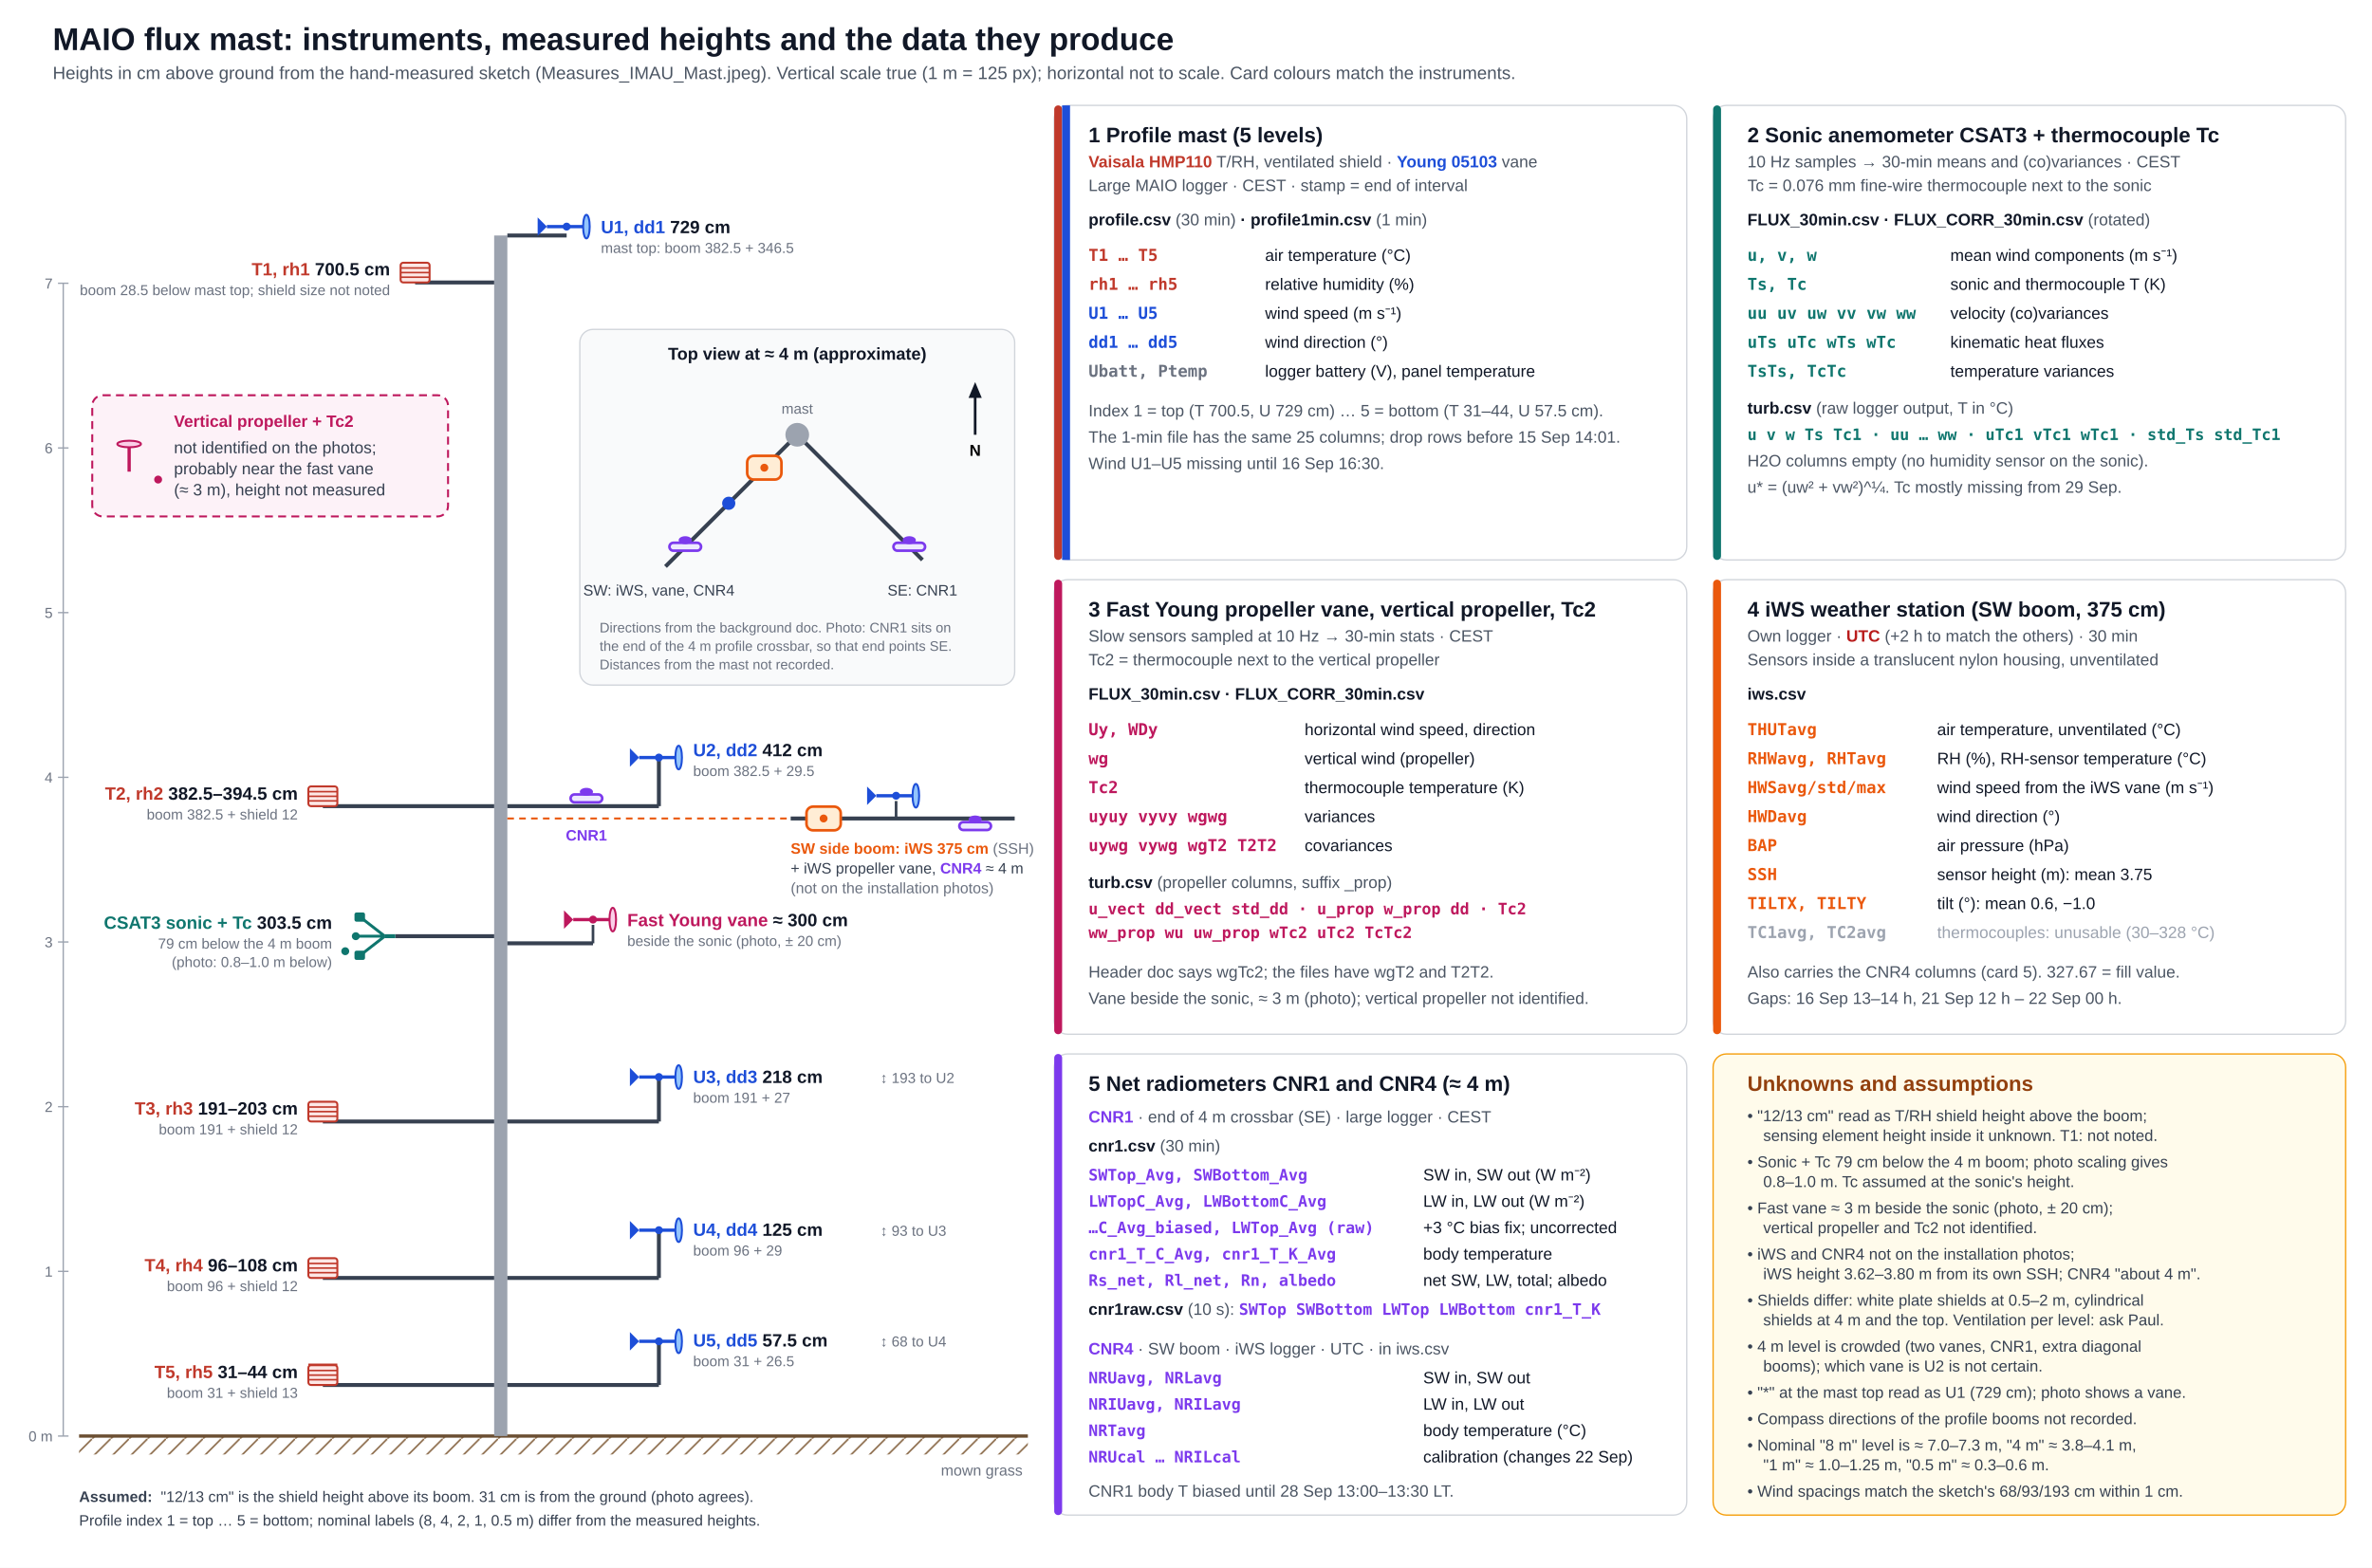
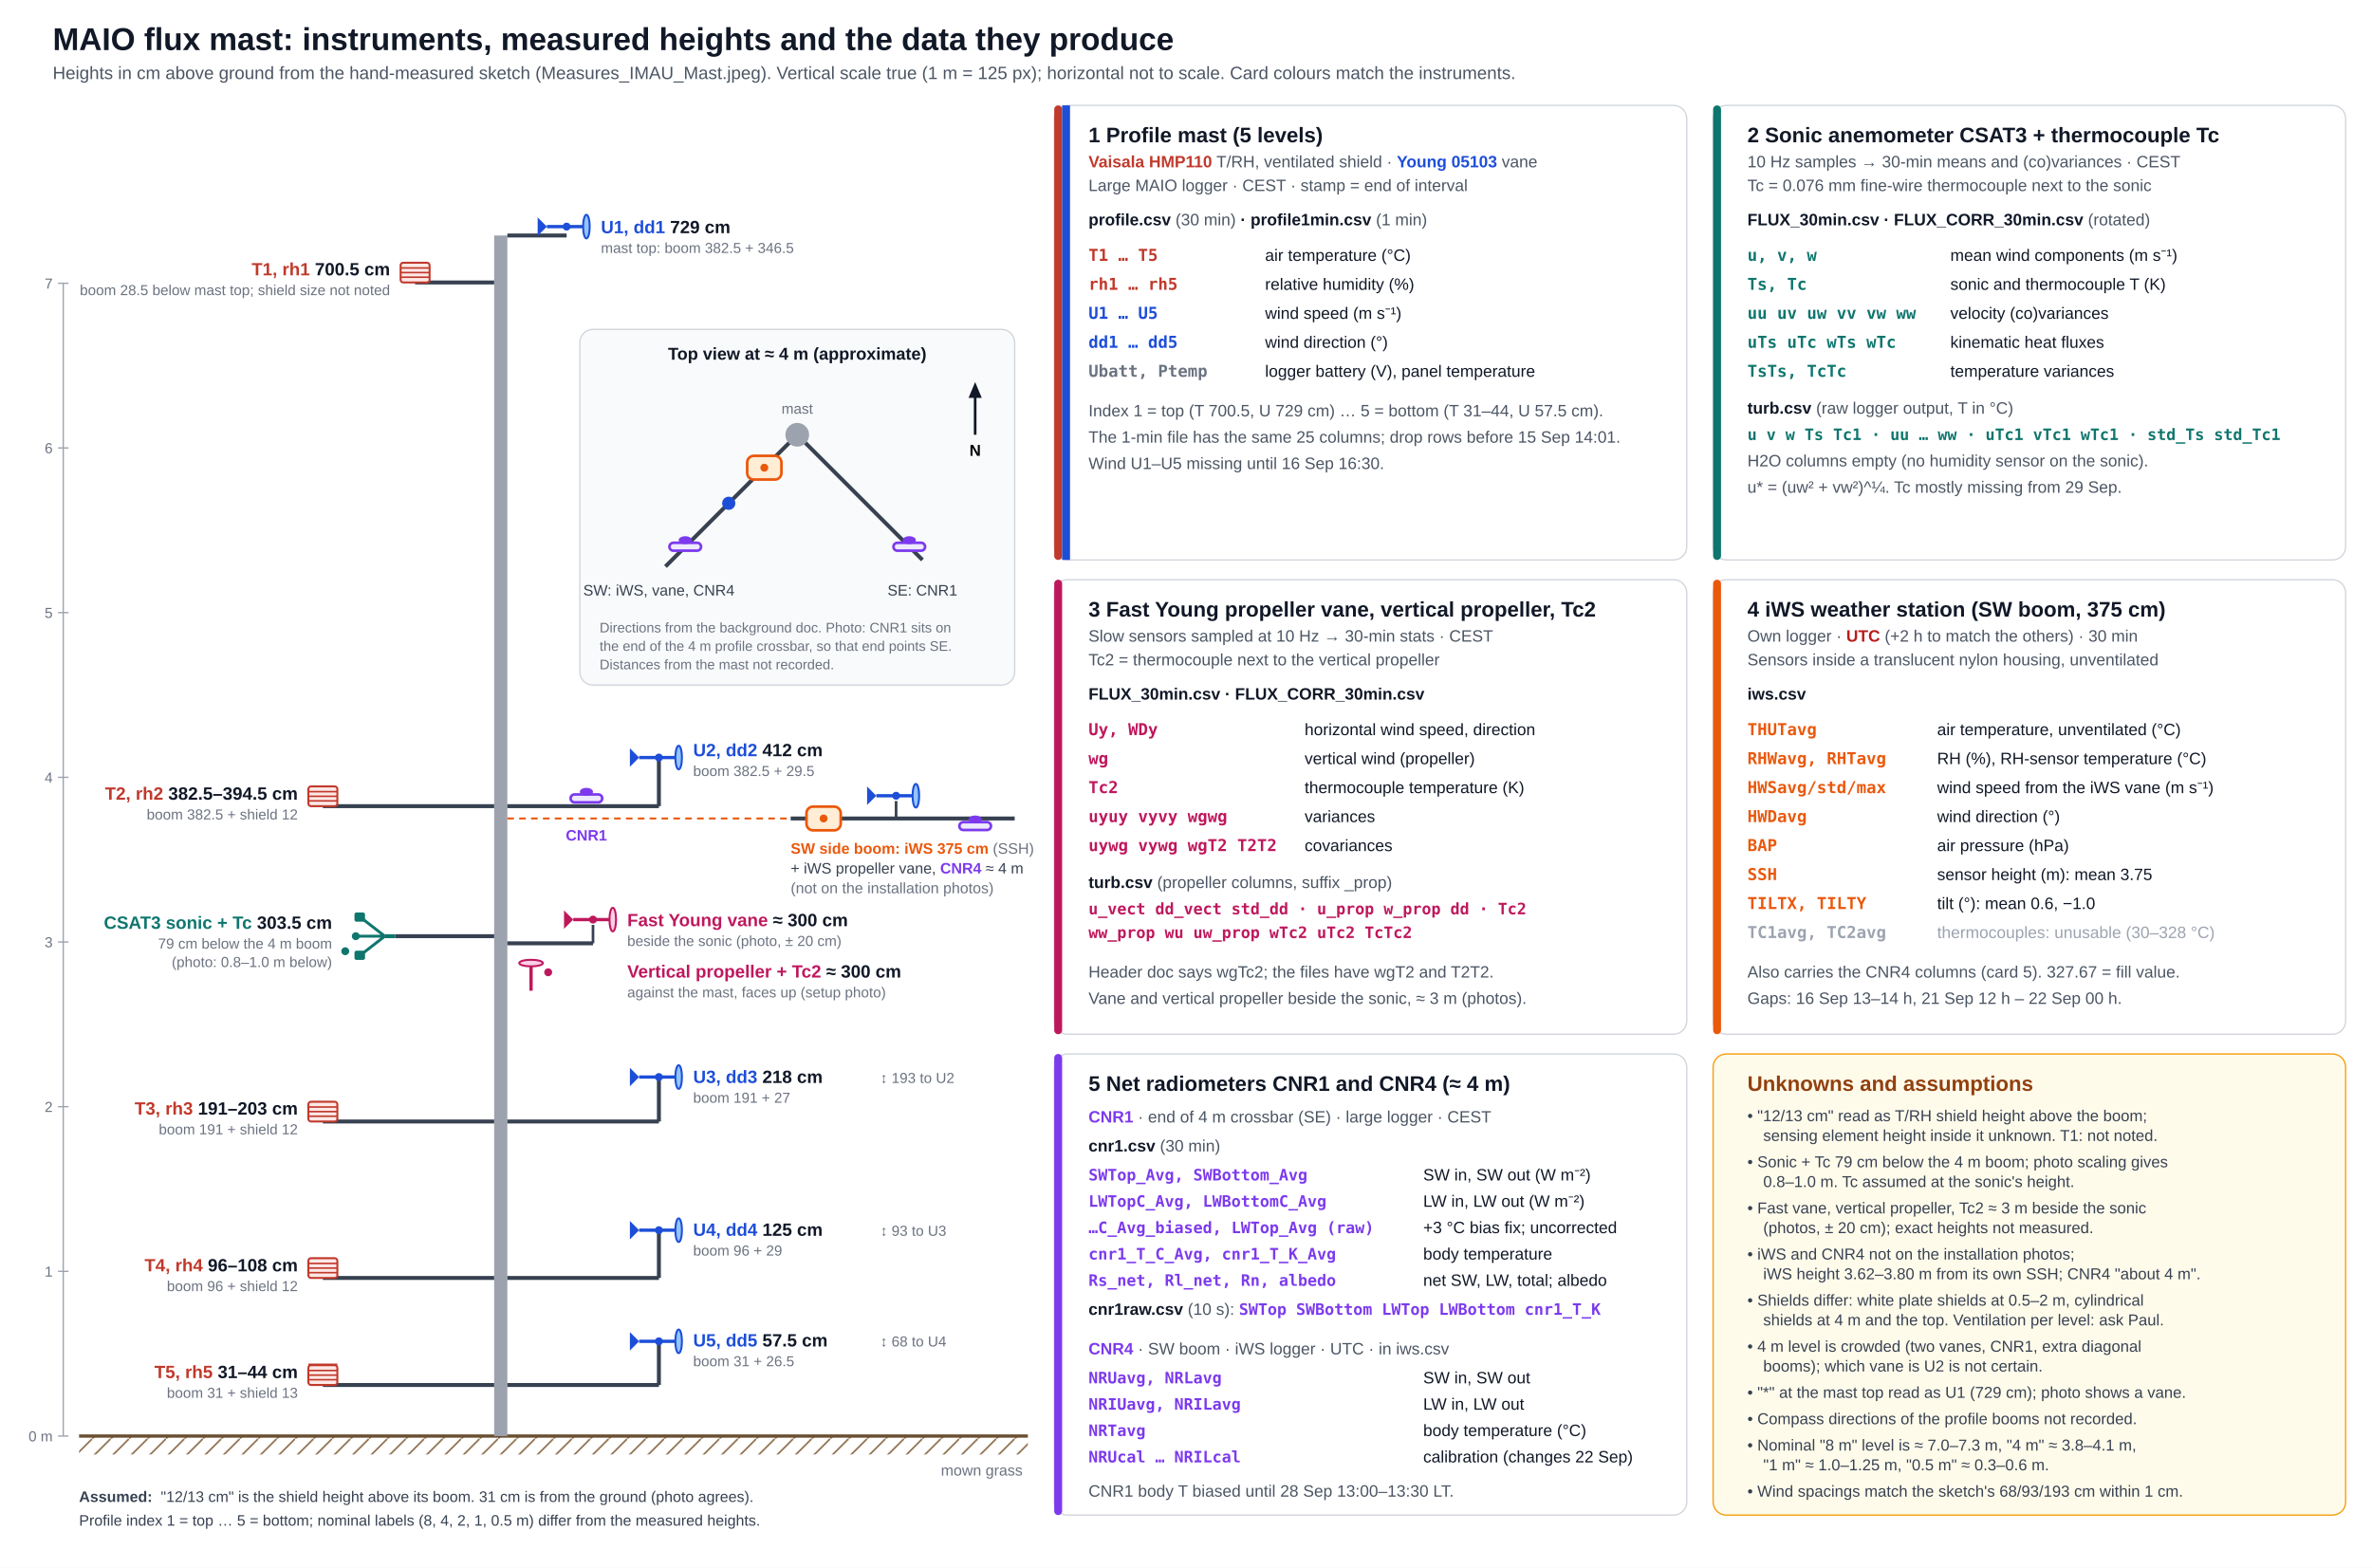
<svg xmlns="http://www.w3.org/2000/svg" width="1800" height="1190" viewBox="0 0 1800 1190" font-family="Segoe UI, Arial, sans-serif">
  <defs>
    <g id="shield">
      <rect x="-11" y="-15" width="22" height="15" rx="2" fill="#fde8e6" stroke="#c0392b" stroke-width="1.5" />
      <line x1="-11" y1="-11" x2="11" y2="-11" stroke="#c0392b" stroke-width="1.2" />
      <line x1="-11" y1="-7.5" x2="11" y2="-7.5" stroke="#c0392b" stroke-width="1.2" />
      <line x1="-11" y1="-4" x2="11" y2="-4" stroke="#c0392b" stroke-width="1.2" />
    </g>
    <g id="vane">
      <line x1="-15" y1="0" x2="13" y2="0" stroke="#1d4ed8" stroke-width="2.5" />
      <path d="M-15,0 L-22,-7 L-22,7 Z" fill="#1d4ed8" />
      <ellipse cx="15" cy="0" rx="2.5" ry="9" fill="#93c5fd" stroke="#1d4ed8" stroke-width="1.5" />
      <circle cx="0" cy="0" r="3" fill="#1d4ed8" />
    </g>
    <g id="vanef">
      <line x1="-15" y1="0" x2="13" y2="0" stroke="#be185d" stroke-width="2.5" />
      <path d="M-15,0 L-22,-7 L-22,7 Z" fill="#be185d" />
      <ellipse cx="15" cy="0" rx="2.5" ry="9" fill="#fbcfe8" stroke="#be185d" stroke-width="1.5" />
      <circle cx="0" cy="0" r="3" fill="#be185d" />
    </g>
    <g id="sonic">
      <line x1="0" y1="0" x2="-8" y2="0" stroke="#0f766e" stroke-width="3" />
      <path d="M-8,0 L-26,-14 M-8,0 L-26,14 M-8,0 L-30,0" stroke="#0f766e" stroke-width="2.2" fill="none" />
      <rect x="-31" y="-18" width="8" height="7" rx="1.5" fill="#0f766e" />
      <rect x="-31" y="11" width="8" height="7" rx="1.5" fill="#0f766e" />
      <circle cx="-30" cy="0" r="3" fill="#0f766e" />
    </g>
    <g id="iws">
      <rect x="-13" y="-9" width="26" height="18" rx="5" fill="#ffedd5" stroke="#ea580c" stroke-width="2" />
      <circle cx="0" cy="0" r="3" fill="#ea580c" />
    </g>
    <g id="cnr">
      <rect x="-12" y="-3" width="24" height="6" rx="3" fill="#ede9fe" stroke="#7c3aed" stroke-width="2" />
      <ellipse cx="0" cy="-5" rx="5" ry="3" fill="#7c3aed" />
    </g>
    <g id="prop">
      <line x1="0" y1="10" x2="0" y2="-10" stroke="#be185d" stroke-width="2.5" />
      <ellipse cx="0" cy="-11" rx="9" ry="2.5" fill="#fbcfe8" stroke="#be185d" stroke-width="1.5" />
    </g>
    <pattern id="hatch" width="14" height="14" patternUnits="userSpaceOnUse">
      <path d="M0,14 L14,0" stroke="#8b6b4a" stroke-width="1.2" />
    </pattern>
  </defs>
  <rect width="1800" height="1190" fill="#ffffff" />
  <text x="40" y="38" font-size="24" font-weight="700" fill="#111827">MAIO flux mast: instruments, measured heights and the data they produce</text>
  <text x="40" y="60" font-size="13.5" fill="#4b5563">Heights in cm above ground from the hand-measured sketch (Measures_IMAU_Mast.jpeg). Vertical scale true (1 m = 125 px); horizontal not to scale. Card colours match the instruments.</text>
  <g font-size="11" fill="#6b7280" stroke="#9ca3af">
    <line x1="48" y1="1090" x2="48" y2="215" stroke-width="1" />
    <line x1="44" y1="1090" x2="52" y2="1090" />
    <line x1="44" y1="965" x2="52" y2="965" />
    <line x1="44" y1="840" x2="52" y2="840" />
    <line x1="44" y1="715" x2="52" y2="715" />
    <line x1="44" y1="590" x2="52" y2="590" />
    <line x1="44" y1="465" x2="52" y2="465" />
    <line x1="44" y1="340" x2="52" y2="340" />
    <line x1="44" y1="215" x2="52" y2="215" />
    <g stroke="none" text-anchor="end">
      <text x="40" y="1094">0 m</text>
      <text x="40" y="969">1</text>
      <text x="40" y="844">2</text>
      <text x="40" y="719">3</text>
      <text x="40" y="594">4</text>
      <text x="40" y="469">5</text>
      <text x="40" y="344">6</text>
      <text x="40" y="219">7</text>
    </g>
  </g>
  <rect x="60" y="1090" width="720" height="14" fill="url(#hatch)" />
  <line x1="60" y1="1090" x2="780" y2="1090" stroke="#6b4f33" stroke-width="2.5" />
  <text x="776" y="1120" font-size="11.5" fill="#6b7280" text-anchor="end">mown grass</text>
  <rect x="375" y="178.75" width="10" height="911.25" fill="#9ca3af" />
  <g stroke="#374151" stroke-width="3">
    <line x1="245" y1="1051.25" x2="375" y2="1051.25" />
    <line x1="245" y1="970" x2="375" y2="970" />
    <line x1="245" y1="851.25" x2="375" y2="851.25" />
    <line x1="245" y1="611.9" x2="375" y2="611.9" />
    <line x1="315" y1="214.4" x2="375" y2="214.4" />
  </g>
  <use href="#shield" x="245" y="1051.25" transform="translate(0,0)" />
  <rect x="234" y="1035" width="22" height="1.5" fill="#c0392b" />
  <use href="#shield" x="245" y="970" />
  <use href="#shield" x="245" y="851.25" />
  <use href="#shield" x="245" y="611.9" />
  <use href="#shield" x="315" y="214.4" />
  <g font-size="13.5" text-anchor="end">
    <text x="226" y="1046" fill="#c0392b" font-weight="700">T5, rh5 <tspan fill="#111827" font-weight="600">31–44 cm</tspan>
    </text>
    <text x="226" y="1061" fill="#6b7280" font-size="11">boom 31 + shield 13</text>
    <text x="226" y="965" fill="#c0392b" font-weight="700">T4, rh4 <tspan fill="#111827" font-weight="600">96–108 cm</tspan>
    </text>
    <text x="226" y="980" fill="#6b7280" font-size="11">boom 96 + shield 12</text>
    <text x="226" y="846" fill="#c0392b" font-weight="700">T3, rh3 <tspan fill="#111827" font-weight="600">191–203 cm</tspan>
    </text>
    <text x="226" y="861" fill="#6b7280" font-size="11">boom 191 + shield 12</text>
    <text x="226" y="607" fill="#c0392b" font-weight="700">T2, rh2 <tspan fill="#111827" font-weight="600">382.5–394.5 cm</tspan>
    </text>
    <text x="226" y="622" fill="#6b7280" font-size="11">boom 382.5 + shield 12</text>
    <text x="296" y="209" fill="#c0392b" font-weight="700">T1, rh1 <tspan fill="#111827" font-weight="600">700.5 cm</tspan>
    </text>
    <text x="296" y="224" fill="#6b7280" font-size="11">boom 28.5 below mast top; shield size not noted</text>
  </g>
  <g stroke="#374151" stroke-width="3">
    <line x1="385" y1="1051.25" x2="500" y2="1051.25" />
    <line x1="500" y1="1051.25" x2="500" y2="1018.1" />
    <line x1="385" y1="970" x2="500" y2="970" />
    <line x1="500" y1="970" x2="500" y2="933.75" />
    <line x1="385" y1="851.25" x2="500" y2="851.25" />
    <line x1="500" y1="851.25" x2="500" y2="817.5" />
    <line x1="385" y1="611.9" x2="500" y2="611.9" />
    <line x1="500" y1="611.9" x2="500" y2="575" />
    <line x1="385" y1="178.75" x2="430" y2="178.75" />
  </g>
  <use href="#vane" x="500" y="1018.1" />
  <use href="#vane" x="500" y="933.75" />
  <use href="#vane" x="500" y="817.5" />
  <use href="#vane" x="500" y="575" />
  <use href="#vane" x="430" y="172" />
  <g font-size="13.5">
    <text x="526" y="1022" fill="#1d4ed8" font-weight="700">U5, dd5 <tspan fill="#111827" font-weight="600">57.5 cm</tspan>
    </text>
    <text x="526" y="1037" fill="#6b7280" font-size="11">boom 31 + 26.5</text>
    <text x="526" y="938" fill="#1d4ed8" font-weight="700">U4, dd4 <tspan fill="#111827" font-weight="600">125 cm</tspan>
    </text>
    <text x="526" y="953" fill="#6b7280" font-size="11">boom 96 + 29</text>
    <text x="526" y="822" fill="#1d4ed8" font-weight="700">U3, dd3 <tspan fill="#111827" font-weight="600">218 cm</tspan>
    </text>
    <text x="526" y="837" fill="#6b7280" font-size="11">boom 191 + 27</text>
    <text x="526" y="574" fill="#1d4ed8" font-weight="700">U2, dd2 <tspan fill="#111827" font-weight="600">412 cm</tspan>
    </text>
    <text x="526" y="589" fill="#6b7280" font-size="11">boom 382.5 + 29.5</text>
    <text x="456" y="177" fill="#1d4ed8" font-weight="700">U1, dd1 <tspan fill="#111827" font-weight="600">729 cm</tspan>
    </text>
    <text x="456" y="192" fill="#6b7280" font-size="11">mast top: boom 382.5 + 346.5</text>
  </g>
  <g font-size="11" fill="#6b7280">
    <text x="668" y="1022">↕ 68 to U4</text>
    <text x="668" y="938">↕ 93 to U3</text>
    <text x="668" y="822">↕ 193 to U2</text>
  </g>
  <line x1="300" y1="710.6" x2="375" y2="710.6" stroke="#374151" stroke-width="3" />
  <use href="#sonic" x="300" y="710.6" />
  <circle cx="262" cy="722" r="3" fill="#0f766e" />
  <g font-size="13.5" text-anchor="end">
    <text x="252" y="705" fill="#0f766e" font-weight="700">CSAT3 sonic + Tc <tspan fill="#111827" font-weight="600">303.5 cm</tspan>
    </text>
    <text x="252" y="720" fill="#6b7280" font-size="11">79 cm below the 4 m boom</text>
    <text x="252" y="734" fill="#6b7280" font-size="11">(photo: 0.8–1.0 m below)</text>
  </g>
  <line x1="385" y1="716" x2="450" y2="716" stroke="#374151" stroke-width="3" />
  <line x1="450" y1="716" x2="450" y2="702" stroke="#374151" stroke-width="2" />
  <use href="#vanef" x="450" y="698" />
  <g font-size="13.5">
    <text x="476" y="703" fill="#be185d" font-weight="700">Fast Young vane <tspan fill="#111827" font-weight="600">≈ 300 cm</tspan>
    </text>
    <text x="476" y="718" fill="#6b7280" font-size="11">beside the sonic (photo, ± 20 cm)</text>
  </g>
+   <use href="#prop" x="403" y="742" />
+   <circle cx="416" cy="738" r="3" fill="#be185d" />
+   <g font-size="13.5">
+     <text x="476" y="742" fill="#be185d" font-weight="700">Vertical propeller + Tc2 <tspan fill="#111827" font-weight="600">≈ 300 cm</tspan>
+     </text>
+     <text x="476" y="757" fill="#6b7280" font-size="11">against the mast, faces up (setup photo)</text>
+   </g>
  <use href="#cnr" x="445" y="606" />
  <text x="445" y="638" font-size="11.5" fill="#7c3aed" font-weight="700" text-anchor="middle">CNR1</text>
  <line x1="385" y1="621.25" x2="600" y2="621.25" stroke="#ea580c" stroke-width="1.5" stroke-dasharray="5 4" />
  <line x1="600" y1="621.25" x2="770" y2="621.25" stroke="#374151" stroke-width="3" />
  <use href="#iws" x="625" y="621.25" />
  <line x1="680" y1="621.25" x2="680" y2="608" stroke="#374151" stroke-width="2" />
  <use href="#vane" x="680" y="604" />
  <use href="#cnr" x="740" y="627" />
  <g font-size="11.5">
    <text x="600" y="648" fill="#ea580c" font-weight="700">SW side boom: iWS 375 cm <tspan fill="#6b7280" font-weight="400">(SSH)</tspan>
    </text>
    <text x="600" y="663" fill="#374151">+ iWS propeller vane, <tspan fill="#7c3aed" font-weight="700">CNR4</tspan> ≈ 4 m</text>
    <text x="600" y="678" fill="#6b7280">(not on the installation photos)</text>
-   </g>
-   <rect x="70" y="300" width="270" height="92" rx="8" fill="#fdf2f8" stroke="#be185d" stroke-width="1.5" stroke-dasharray="6 4" />
-   <use href="#prop" x="98" y="348" />
-   <circle cx="120" cy="364" r="3" fill="#be185d" />
-   <g font-size="12.5">
-     <text x="132" y="324" fill="#be185d" font-weight="700">Vertical propeller + Tc2</text>
-     <text x="132" y="344" fill="#374151">not identified on the photos;</text>
-     <text x="132" y="360" fill="#374151">probably near the fast vane</text>
-     <text x="132" y="376" fill="#374151">(≈ 3 m), height not measured</text>
  </g>
  <rect x="440" y="250" width="330" height="270" rx="10" fill="#f9fafb" stroke="#d1d5db" />
  <text x="605" y="273" font-size="13" font-weight="700" fill="#111827" text-anchor="middle">Top view at ≈ 4 m (approximate)</text>
  <line x1="740" y1="330" x2="740" y2="296" stroke="#111827" stroke-width="2" />
  <path d="M740,290 L735,302 L745,302 Z" fill="#111827" />
  <text x="740" y="346" font-size="12" font-weight="700" text-anchor="middle">N</text>
  <line x1="605" y1="330" x2="505" y2="430" stroke="#374151" stroke-width="3" />
  <line x1="605" y1="330" x2="700" y2="425" stroke="#374151" stroke-width="3" />
  <circle cx="605" cy="330" r="9" fill="#9ca3af" />
  <text x="605" y="314" font-size="11" fill="#6b7280" text-anchor="middle">mast</text>
  <use href="#iws" x="580" y="355" />
  <circle cx="553" cy="382" r="5" fill="#1d4ed8" />
  <use href="#cnr" x="520" y="415" />
  <use href="#cnr" x="690" y="415" />
  <text x="500" y="452" font-size="11.5" fill="#374151" text-anchor="middle">SW: iWS, vane, CNR4</text>
  <text x="700" y="452" font-size="11.5" fill="#374151" text-anchor="middle">SE: CNR1</text>
  <text x="455" y="480" font-size="10.5" fill="#6b7280">Directions from the background doc. Photo: CNR1 sits on</text>
  <text x="455" y="494" font-size="10.5" fill="#6b7280">the end of the 4 m profile crossbar, so that end points SE.</text>
  <text x="455" y="508" font-size="10.5" fill="#6b7280">Distances from the mast not recorded.</text>
  <g font-size="11.5" fill="#374151">
    <text x="60" y="1140" font-weight="700">Assumed:</text>
    <text x="122" y="1140">"12/13 cm" is the shield height above its boom. 31 cm is from the ground (photo agrees).</text>
    <text x="60" y="1158">Profile index 1 = top … 5 = bottom; nominal labels (8, 4, 2, 1, 0.5 m) differ from the measured heights.</text>
  </g>
  <g font-size="12.5" fill="#111827">
    <rect x="800" y="80" width="480" height="345" rx="10" fill="#ffffff" stroke="#d1d5db" />
    <rect x="800" y="80" width="6" height="345" rx="3" fill="#c0392b" />
    <rect x="806" y="80" width="6" height="345" fill="#1d4ed8" />
    <text x="826" y="108" font-size="16" font-weight="700">1  Profile mast (5 levels)</text>
    <text x="826" y="127" fill="#4b5563">
      <tspan fill="#c0392b" font-weight="600">Vaisala HMP110</tspan> T/RH, ventilated shield · <tspan fill="#1d4ed8" font-weight="600">Young 05103</tspan> vane</text>
    <text x="826" y="145" fill="#4b5563">Large MAIO logger · CEST · stamp = end of interval</text>
    <text x="826" y="171" font-weight="700">profile.csv <tspan font-weight="400" fill="#4b5563">(30 min)</tspan> · profile1min.csv <tspan font-weight="400" fill="#4b5563">(1 min)</tspan>
    </text>
    <g font-family="Consolas, monospace" font-weight="700">
      <text x="826" y="198" fill="#c0392b">T1 … T5</text>
      <text x="826" y="220" fill="#c0392b">rh1 … rh5</text>
      <text x="826" y="242" fill="#1d4ed8">U1 … U5</text>
      <text x="826" y="264" fill="#1d4ed8">dd1 … dd5</text>
      <text x="826" y="286" fill="#6b7280">Ubatt, Ptemp</text>
    </g>
    <text x="960" y="198">air temperature (°C)</text>
    <text x="960" y="220">relative humidity (%)</text>
    <text x="960" y="242">wind speed (m s⁻¹)</text>
    <text x="960" y="264">wind direction (°)</text>
    <text x="960" y="286">logger battery (V), panel temperature</text>
    <text x="826" y="316" fill="#4b5563">Index 1 = top (T 700.5, U 729 cm) … 5 = bottom (T 31–44, U 57.5 cm).</text>
    <text x="826" y="336" fill="#4b5563">The 1-min file has the same 25 columns; drop rows before 15 Sep 14:01.</text>
    <text x="826" y="356" fill="#4b5563">Wind U1–U5 missing until 16 Sep 16:30.</text>
    <rect x="1300" y="80" width="480" height="345" rx="10" fill="#ffffff" stroke="#d1d5db" />
    <rect x="1300" y="80" width="6" height="345" rx="3" fill="#0f766e" />
    <text x="1326" y="108" font-size="16" font-weight="700">2  Sonic anemometer CSAT3 + thermocouple Tc</text>
    <text x="1326" y="127" fill="#4b5563">10 Hz samples → 30-min means and (co)variances · CEST</text>
    <text x="1326" y="145" fill="#4b5563">Tc = 0.076 mm fine-wire thermocouple next to the sonic</text>
    <text x="1326" y="171" font-weight="700">FLUX_30min.csv · FLUX_CORR_30min.csv <tspan font-weight="400" fill="#4b5563">(rotated)</tspan>
    </text>
    <g font-family="Consolas, monospace" font-weight="700" fill="#0f766e">
      <text x="1326" y="198">u, v, w</text>
      <text x="1326" y="220">Ts, Tc</text>
      <text x="1326" y="242">uu uv uw vv vw ww</text>
      <text x="1326" y="264">uTs uTc wTs wTc</text>
      <text x="1326" y="286">TsTs, TcTc</text>
    </g>
    <text x="1480" y="198">mean wind components (m s⁻¹)</text>
    <text x="1480" y="220">sonic and thermocouple T (K)</text>
    <text x="1480" y="242">velocity (co)variances</text>
    <text x="1480" y="264">kinematic heat fluxes</text>
    <text x="1480" y="286">temperature variances</text>
    <text x="1326" y="314" font-weight="700">turb.csv <tspan font-weight="400" fill="#4b5563">(raw logger output, T in °C)</tspan>
    </text>
    <text x="1326" y="334" font-family="Consolas, monospace" font-size="12" fill="#0f766e" font-weight="700">u v w Ts Tc1 · uu … ww · uTc1 vTc1 wTc1 · std_Ts std_Tc1</text>
    <text x="1326" y="354" fill="#4b5563">H2O columns empty (no humidity sensor on the sonic).</text>
    <text x="1326" y="374" fill="#4b5563">u* = (uw² + vw²)^¼. Tc mostly missing from 29 Sep.</text>
    <rect x="800" y="440" width="480" height="345" rx="10" fill="#ffffff" stroke="#d1d5db" />
    <rect x="800" y="440" width="6" height="345" rx="3" fill="#be185d" />
    <text x="826" y="468" font-size="16" font-weight="700">3  Fast Young propeller vane, vertical propeller, Tc2</text>
    <text x="826" y="487" fill="#4b5563">Slow sensors sampled at 10 Hz → 30-min stats · CEST</text>
    <text x="826" y="505" fill="#4b5563">Tc2 = thermocouple next to the vertical propeller</text>
    <text x="826" y="531" font-weight="700">FLUX_30min.csv · FLUX_CORR_30min.csv</text>
    <g font-family="Consolas, monospace" font-weight="700" fill="#be185d">
      <text x="826" y="558">Uy, WDy</text>
      <text x="826" y="580">wg</text>
      <text x="826" y="602">Tc2</text>
      <text x="826" y="624">uyuy vyvy wgwg</text>
      <text x="826" y="646">uywg vywg wgT2 T2T2</text>
    </g>
    <text x="990" y="558">horizontal wind speed, direction</text>
    <text x="990" y="580">vertical wind (propeller)</text>
    <text x="990" y="602">thermocouple temperature (K)</text>
    <text x="990" y="624">variances</text>
    <text x="990" y="646">covariances</text>
    <text x="826" y="674" font-weight="700">turb.csv <tspan font-weight="400" fill="#4b5563">(propeller columns, suffix _prop)</tspan>
    </text>
    <text x="826" y="694" font-family="Consolas, monospace" font-size="12" fill="#be185d" font-weight="700">u_vect dd_vect std_dd · u_prop w_prop dd · Tc2</text>
    <text x="826" y="712" font-family="Consolas, monospace" font-size="12" fill="#be185d" font-weight="700">ww_prop wu uw_prop wTc2 uTc2 TcTc2</text>
    <text x="826" y="742" fill="#4b5563">Header doc says wgTc2; the files have wgT2 and T2T2.</text>
-     <text x="826" y="762" fill="#4b5563">Vane beside the sonic, ≈ 3 m (photo); vertical propeller not identified.</text>
+     <text x="826" y="762" fill="#4b5563">Vane and vertical propeller beside the sonic, ≈ 3 m (photos).</text>
    <rect x="1300" y="440" width="480" height="345" rx="10" fill="#ffffff" stroke="#d1d5db" />
    <rect x="1300" y="440" width="6" height="345" rx="3" fill="#ea580c" />
    <text x="1326" y="468" font-size="16" font-weight="700">4  iWS weather station (SW boom, 375 cm)</text>
    <text x="1326" y="487" fill="#4b5563">Own logger · <tspan fill="#b91c1c" font-weight="700">UTC</tspan> (+2 h to match the others) · 30 min</text>
    <text x="1326" y="505" fill="#4b5563">Sensors inside a translucent nylon housing, unventilated</text>
    <text x="1326" y="531" font-weight="700">iws.csv</text>
    <g font-family="Consolas, monospace" font-weight="700" fill="#ea580c">
      <text x="1326" y="558">THUTavg</text>
      <text x="1326" y="580">RHWavg, RHTavg</text>
      <text x="1326" y="602">HWSavg/std/max</text>
      <text x="1326" y="624">HWDavg</text>
      <text x="1326" y="646">BAP</text>
      <text x="1326" y="668">SSH</text>
      <text x="1326" y="690">TILTX, TILTY</text>
      <text x="1326" y="712" fill="#9ca3af">TC1avg, TC2avg</text>
    </g>
    <text x="1470" y="558">air temperature, unventilated (°C)</text>
    <text x="1470" y="580">RH (%), RH-sensor temperature (°C)</text>
    <text x="1470" y="602">wind speed from the iWS vane (m s⁻¹)</text>
    <text x="1470" y="624">wind direction (°)</text>
    <text x="1470" y="646">air pressure (hPa)</text>
    <text x="1470" y="668">sensor height (m): mean 3.75</text>
    <text x="1470" y="690">tilt (°): mean 0.6, −1.0</text>
    <text x="1470" y="712" fill="#9ca3af">thermocouples: unusable (30–328 °C)</text>
    <text x="1326" y="742" fill="#4b5563">Also carries the CNR4 columns (card 5). 327.67 = fill value.</text>
    <text x="1326" y="762" fill="#4b5563">Gaps: 16 Sep 13–14 h, 21 Sep 12 h – 22 Sep 00 h.</text>
    <rect x="800" y="800" width="480" height="350" rx="10" fill="#ffffff" stroke="#d1d5db" />
    <rect x="800" y="800" width="6" height="350" rx="3" fill="#7c3aed" />
    <text x="826" y="828" font-size="16" font-weight="700">5  Net radiometers CNR1 and CNR4 (≈ 4 m)</text>
    <text x="826" y="852" font-weight="700" fill="#7c3aed">CNR1 <tspan fill="#4b5563" font-weight="400">· end of 4 m crossbar (SE) · large logger · CEST</tspan>
    </text>
    <text x="826" y="874" font-weight="700">cnr1.csv <tspan font-weight="400" fill="#4b5563">(30 min)</tspan>
    </text>
    <g font-family="Consolas, monospace" font-weight="700" fill="#7c3aed" font-size="12">
      <text x="826" y="896">SWTop_Avg, SWBottom_Avg</text>
      <text x="826" y="916">LWTopC_Avg, LWBottomC_Avg</text>
      <text x="826" y="936">…C_Avg_biased, LWTop_Avg (raw)</text>
      <text x="826" y="956">cnr1_T_C_Avg, cnr1_T_K_Avg</text>
      <text x="826" y="976">Rs_net, Rl_net, Rn, albedo</text>
    </g>
    <text x="1080" y="896">SW in, SW out (W m⁻²)</text>
    <text x="1080" y="916">LW in, LW out (W m⁻²)</text>
    <text x="1080" y="936">+3 °C bias fix; uncorrected</text>
    <text x="1080" y="956">body temperature</text>
    <text x="1080" y="976">net SW, LW, total; albedo</text>
    <text x="826" y="998" font-weight="700">cnr1raw.csv <tspan font-weight="400" fill="#4b5563">(10 s):</tspan>
      <tspan font-family="Consolas, monospace" fill="#7c3aed" font-size="12">SWTop SWBottom LWTop LWBottom cnr1_T_K</tspan>
    </text>
    <text x="826" y="1028" font-weight="700" fill="#7c3aed">CNR4 <tspan fill="#4b5563" font-weight="400">· SW boom · iWS logger · UTC · in iws.csv</tspan>
    </text>
    <g font-family="Consolas, monospace" font-weight="700" fill="#7c3aed" font-size="12">
      <text x="826" y="1050">NRUavg, NRLavg</text>
      <text x="826" y="1070">NRIUavg, NRILavg</text>
      <text x="826" y="1090">NRTavg</text>
      <text x="826" y="1110">NRUcal … NRILcal</text>
    </g>
    <text x="1080" y="1050">SW in, SW out</text>
    <text x="1080" y="1070">LW in, LW out</text>
    <text x="1080" y="1090">body temperature (°C)</text>
    <text x="1080" y="1110">calibration (changes 22 Sep)</text>
    <text x="826" y="1136" fill="#4b5563">CNR1 body T biased until 28 Sep 13:00–13:30 LT.</text>
    <rect x="1300" y="800" width="480" height="350" rx="10" fill="#fffbeb" stroke="#f59e0b" />
    <text x="1326" y="828" font-size="16" font-weight="700" fill="#92400e">Unknowns and assumptions</text>
    <g fill="#374151" font-size="12">
      <text x="1326" y="851">• "12/13 cm" read as T/RH shield height above the boom;</text>
      <text x="1338" y="866">sensing element height inside it unknown. T1: not noted.</text>
      <text x="1326" y="886">• Sonic + Tc 79 cm below the 4 m boom; photo scaling gives</text>
      <text x="1338" y="901">0.8–1.0 m. Tc assumed at the sonic's height.</text>
-       <text x="1326" y="921">• Fast vane ≈ 3 m beside the sonic (photo, ± 20 cm);</text>
-       <text x="1338" y="936">vertical propeller and Tc2 not identified.</text>
+       <text x="1326" y="921">• Fast vane, vertical propeller, Tc2 ≈ 3 m beside the sonic</text>
+       <text x="1338" y="936">(photos, ± 20 cm); exact heights not measured.</text>
      <text x="1326" y="956">• iWS and CNR4 not on the installation photos;</text>
      <text x="1338" y="971">iWS height 3.62–3.80 m from its own SSH; CNR4 "about 4 m".</text>
      <text x="1326" y="991">• Shields differ: white plate shields at 0.5–2 m, cylindrical</text>
      <text x="1338" y="1006">shields at 4 m and the top. Ventilation per level: ask Paul.</text>
      <text x="1326" y="1026">• 4 m level is crowded (two vanes, CNR1, extra diagonal</text>
      <text x="1338" y="1041">booms); which vane is U2 is not certain.</text>
      <text x="1326" y="1061">• "*" at the mast top read as U1 (729 cm); photo shows a vane.</text>
      <text x="1326" y="1081">• Compass directions of the profile booms not recorded.</text>
      <text x="1326" y="1101">• Nominal "8 m" level is ≈ 7.0–7.3 m, "4 m" ≈ 3.8–4.1 m,</text>
      <text x="1338" y="1116">"1 m" ≈ 1.0–1.25 m, "0.5 m" ≈ 0.3–0.6 m.</text>
      <text x="1326" y="1136">• Wind spacings match the sketch's 68/93/193 cm within 1 cm.</text>
    </g>
  </g>
</svg>
